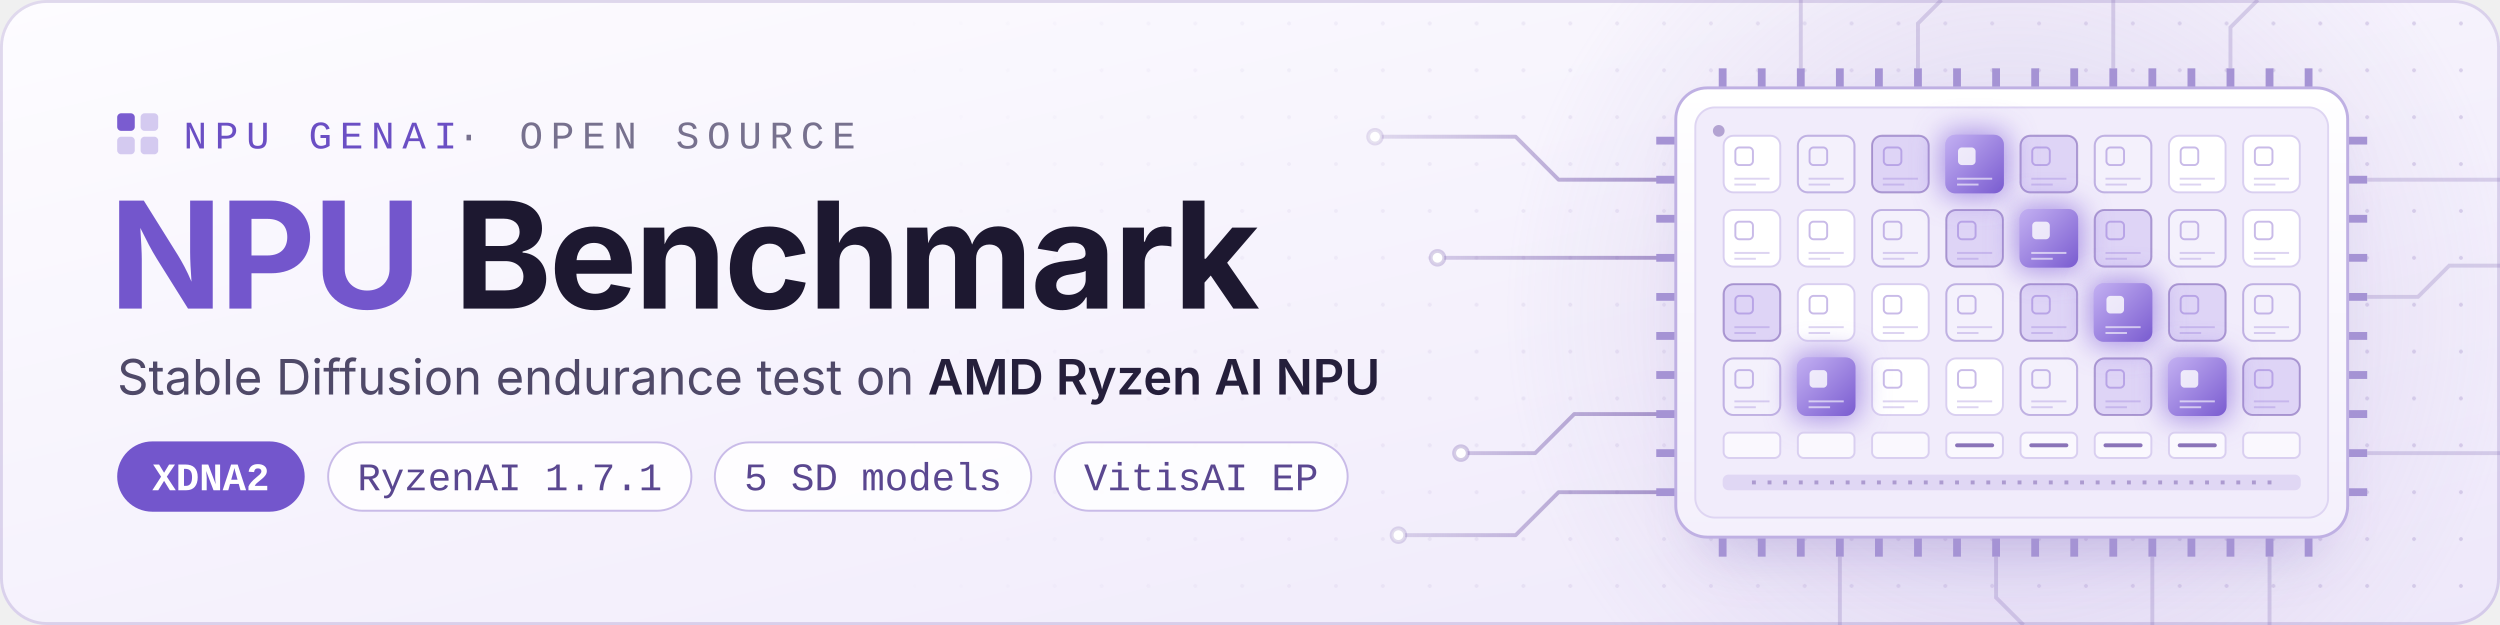
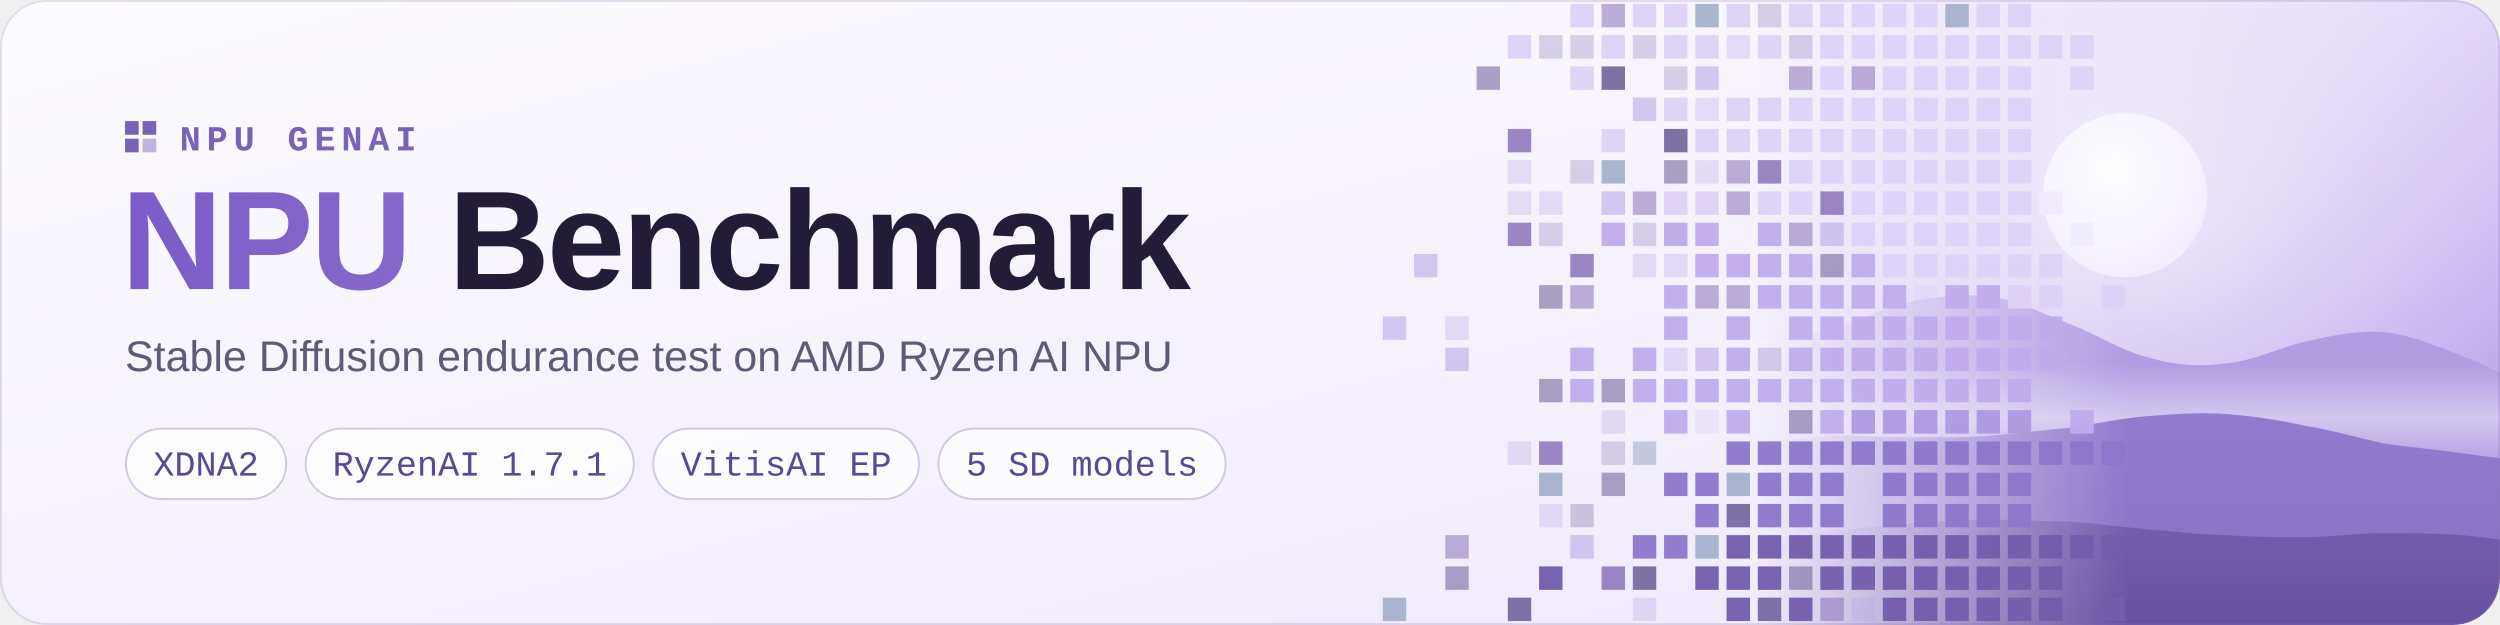
- <svg xmlns="http://www.w3.org/2000/svg" width="1280" height="320" viewBox="0 0 1280 320" role="img" aria-labelledby="title desc">
+ <svg xmlns="http://www.w3.org/2000/svg" width="1280" height="320" viewBox="0 0 1280 320" role="img" aria-labelledby="t d">
  <defs>
    <linearGradient id="bg" x1="0" y1="0" x2="1" y2="1">
-       <stop offset="0" stop-color="#fdfcff" />
-       <stop offset="1" stop-color="#eee8fa" />
+       <stop offset="0" stop-color="#fcfbff" />
+       <stop offset="1" stop-color="#efe9fb" />
    </linearGradient>
-     <radialGradient id="halo" cx="1030" cy="160" r="260" gradientUnits="userSpaceOnUse">
-       <stop offset="0" stop-color="#a18cd1" stop-opacity=".30" />
-       <stop offset="1" stop-color="#a18cd1" stop-opacity="0" />
-     </radialGradient>
-     <linearGradient id="trace" x1="640" y1="0" x2="848" y2="0" gradientUnits="userSpaceOnUse">
-       <stop offset="0" stop-color="#8a73b8" stop-opacity="0" />
-       <stop offset="1" stop-color="#8a73b8" stop-opacity=".7" />
-     </linearGradient>
-     <linearGradient id="hot" x1="0" y1="0" x2="1" y2="1">
-       <stop offset="0" stop-color="#c3b0f2" />
-       <stop offset="1" stop-color="#7a5cd0" />
-     </linearGradient>
-     <linearGradient id="pkg" x1="0" y1="0" x2="0" y2="1">
-       <stop offset="0" stop-color="#ffffff" />
-       <stop offset="1" stop-color="#f4f0fc" />
-     </linearGradient>
-     <pattern id="dots" width="24" height="24" patternUnits="userSpaceOnUse">
-       <circle cx="12" cy="12" r="1" fill="#8a73b8" />
-     </pattern>
-     <linearGradient id="fadeL" x1="0" y1="0" x2="1" y2="0">
-       <stop offset=".35" stop-color="#fff" stop-opacity="0" />
-       <stop offset="1" stop-color="#fff" stop-opacity="1" />
-     </linearGradient>
-     <mask id="dotMask">
-       <rect width="1280" height="320" fill="url(#fadeL)" />
-     </mask>
-     <filter id="blur" x="-80%" y="-80%" width="260%" height="260%">
-       <feGaussianBlur stdDeviation="7" />
-     </filter>
-     <filter id="shadow" x="-20%" y="-20%" width="140%" height="150%">
-       <feGaussianBlur stdDeviation="14" />
-     </filter>
    <clipPath id="card">
      <rect width="1280" height="320" rx="24" />
    </clipPath>
-     <g id="tile">
-       <rect x=".5" y=".5" width="29" height="29" rx="5" fill="#ffffff" stroke="#d9cff0" />
-       <rect x="6.5" y="6.5" width="9" height="9" rx="2" fill="none" stroke="#c9bbe8" />
-       <path d="M6 22.5h18M6 25.5h11" stroke="#ddd4f1" />
-     </g>
-     <g id="row">
-       <use href="#tile" />
-       <use href="#tile" x="38" />
-       <use href="#tile" x="76" />
-       <use href="#tile" x="114" />
-       <use href="#tile" x="152" />
-       <use href="#tile" x="190" />
-       <use href="#tile" x="228" />
-       <use href="#tile" x="266" />
-     </g>
-     <g id="on">
-       <rect x="-2" y="-2" width="34" height="34" rx="6" fill="#9b80e0" fill-opacity=".85" filter="url(#blur)" />
-       <rect width="30" height="30" rx="5" fill="url(#hot)" />
-       <rect x="6.5" y="6.5" width="9" height="9" rx="2" fill="#fff" fill-opacity=".8" />
-       <path d="M6 22.5h18M6 25.5h11" stroke="#fff" stroke-opacity=".6" />
-     </g>
-     <rect id="warm" x=".5" y=".5" width="29" height="29" rx="5" />
-     <rect id="mem" x=".5" y=".5" width="29" height="13" rx="3" fill="#faf8fe" stroke="#d9cff0" />
+     <linearGradient id="sky" x1="0" y1="0" x2="0" y2="230" gradientUnits="userSpaceOnUse">
+       <stop offset="0" stop-color="#e3d8fa" />
+       <stop offset="1" stop-color="#b7a1ea" />
+     </linearGradient>
+     <radialGradient id="glow" cx="1088" cy="100" r="212" gradientUnits="userSpaceOnUse">
+       <stop offset="0.20" stop-color="#ffffff" stop-opacity="0.55" />
+       <stop offset="1" stop-color="#ffffff" stop-opacity="0" />
+     </radialGradient>
+     <radialGradient id="moon" cx=".4" cy=".35" r=".75">
+       <stop offset="0" stop-color="#ffffff" />
+       <stop offset="1" stop-color="#f1ebff" />
+     </radialGradient>
+     <linearGradient id="far" x1="0" y1="150" x2="0" y2="320" gradientUnits="userSpaceOnUse">
+       <stop offset="0" stop-color="#b3a0e3" />
+       <stop offset="1" stop-color="#a691dc" />
+     </linearGradient>
+     <linearGradient id="mid" x1="0" y1="200" x2="0" y2="320" gradientUnits="userSpaceOnUse">
+       <stop offset="0" stop-color="#937dd0" />
+       <stop offset="1" stop-color="#8670c4" />
+     </linearGradient>
+     <linearGradient id="near" x1="0" y1="260" x2="0" y2="320" gradientUnits="userSpaceOnUse">
+       <stop offset="0" stop-color="#7660b0" />
+       <stop offset="1" stop-color="#6551a0" />
+     </linearGradient>
+     <linearGradient id="mist" x1="0" y1="0" x2="0" y2="1">
+       <stop offset="0" stop-color="#ffffff" stop-opacity="0" />
+       <stop offset=".5" stop-color="#ffffff" stop-opacity="0.45" />
+       <stop offset="1" stop-color="#ffffff" stop-opacity="0" />
+     </linearGradient>
+     <linearGradient id="reveal" x1="900" y1="0" x2="1090" y2="0" gradientUnits="userSpaceOnUse">
+       <stop offset="0" stop-color="#fff" stop-opacity="0" />
+       <stop offset="1" stop-color="#fff" />
+     </linearGradient>
+     <style>
+       .tw1 { animation: tw1 4.6s ease-in-out infinite }
+       .tw2 { animation: tw2 6.8s ease-in-out infinite }
+       .pulse { animation: pulse 9s ease-in-out infinite }
+       @keyframes tw1 { 50% { opacity: .35 } }
+       @keyframes tw2 { 50% { opacity: .45 } }
+       @keyframes pulse { 50% { opacity: .7 } }
+       @media (prefers-reduced-motion: reduce) { .tw1, .tw2, .pulse { animation: none } }
+     </style>
+     <mask id="resolve">
+       <rect width="1280" height="320" fill="url(#reveal)" />
+     </mask>
+     <linearGradient id="npu" x1="0" y1="0" x2="1" y2="0">
+       <stop offset="0" stop-color="#7b5cc9" />
+       <stop offset="1" stop-color="#a18cd1" />
+     </linearGradient>
  </defs>
  <g clip-path="url(#card)">
    <rect width="1280" height="320" fill="url(#bg)" />
-     <rect width="1280" height="320" fill="url(#dots)" opacity=".28" mask="url(#dotMask)" />
-     <circle cx="1030" cy="160" r="260" fill="url(#halo)" />
-     <g fill="none" stroke="url(#trace)" stroke-width="2" stroke-linecap="round" stroke-linejoin="round">
-       <path d="M848 92H798L776 70H704" />
-       <path d="M848 132H736" />
-       <path d="M848 212H806L786 232H748" />
-       <path d="M848 252H798L776 274H716" />
-       <circle cx="704" cy="70" r="3.5" fill="#fff" />
-       <circle cx="736" cy="132" r="3.5" fill="#fff" />
-       <circle cx="748" cy="232" r="3.5" fill="#fff" />
-       <circle cx="716" cy="274" r="3.5" fill="#fff" />
+     <g mask="url(#resolve)">
+       <rect x="640" width="640" height="320" fill="url(#sky)" />
+       <rect class="pulse" x="640" width="640" height="320" fill="url(#glow)" />
+       <circle cx="1088" cy="100" r="42" fill="url(#moon)" />
+       <path fill="url(#far)" d="M660 330V214C667 214 687 214 700 213C713 213 727 212 740 210C753 209 767 206 780 203C793 200 807 195 820 192C833 189 847 185 860 183C873 180 887 180 900 177C913 174 927 171 940 167C953 163 967 157 980 154C993 152 1007 150 1020 152C1033 154 1047 161 1060 166C1073 171 1087 180 1100 183C1113 187 1127 188 1140 186C1153 185 1167 178 1180 175C1193 172 1207 169 1220 170C1233 171 1247 177 1260 182C1273 187 1293 197 1300 200V330Z" />
+       <rect x="640" y="186" width="640" height="56" fill="url(#mist)" />
+       <path fill="url(#mid)" d="M660 330V252C667 252 687 252 700 252C713 252 727 251 740 251C753 250 767 250 780 248C793 247 807 245 820 242C833 240 847 237 860 234C873 231 887 228 900 226C913 225 927 224 940 223C953 223 967 224 980 224C993 224 1007 224 1020 223C1033 222 1047 220 1060 219C1073 217 1087 214 1100 213C1113 212 1127 211 1140 212C1153 213 1167 215 1180 218C1193 220 1207 224 1220 227C1233 229 1247 230 1260 232C1273 234 1293 236 1300 237V330Z" />
+       <path fill="url(#near)" d="M660 330V290C667 290 687 290 700 290C713 290 727 290 740 289C753 289 767 289 780 288C793 288 807 287 820 286C833 285 847 284 860 282C873 281 887 279 900 277C913 276 927 274 940 272C953 270 967 269 980 268C993 267 1007 266 1020 266C1033 266 1047 267 1060 267C1073 268 1087 270 1100 271C1113 272 1127 274 1140 274C1153 275 1167 275 1180 275C1193 275 1207 273 1220 273C1233 273 1247 273 1260 274C1273 275 1293 278 1300 279V330Z" />
    </g>
-     <g fill="none" stroke="#8a73b8" stroke-opacity=".28" stroke-width="2">
-       <path d="M922 35V0M982 35V12L994 0M1082 35V0M1142 35V14L1156 0" />
-       <path d="M942 285V320M1022 285V306L1036 320M1102 285V320M1162 285V320" />
-       <path d="M1212 92H1280M1212 152H1238L1254 136H1280M1212 232H1280" />
-     </g>
-     <g transform="translate(858 45)">
-       <rect x="12" y="22" width="320" height="216" rx="18" fill="#5b3fa6" opacity=".22" filter="url(#shadow)" />
-       <g stroke="#a593d4" stroke-width="10" stroke-dasharray="4 16">
-         <path d="M-5 25V209M349 25V209M22 -5H326M22 235H326" />
+     <g fill="none" stroke-width="12">
+       <path stroke="#735dad" stroke-opacity="0.95" d="M788 296h12m68 0h12m4 -16h12m-12 16h12m-12 16h12m4 -32h12m-12 16h12m4 -16h12m-12 32h12m4 -32h12m-12 16h12m4 -16h12m-12 16h12m4 -16h12m-12 16h12m-12 16h12m4 -32h12m-12 16h12m-12 16h12m4 -32h12m-12 16h12m-12 16h12m4 -32h12m-12 16h12m-12 16h12m4 -32h12m-12 16h12m-12 16h12m4 -32h12m-12 16h12m-12 16h12m4 -32h12m4 0h12m-12 32h12" />
+       <path stroke="#8a73b8" stroke-opacity="0.55" d="M948 40h12" />
+       <path stroke="#8d77cb" stroke-opacity="0.95" d="M836 280h12m4 -32h12m-12 32h12m4 -32h12m-12 16h12m4 -32h12m4 0h12m-12 16h12m-12 16h12m4 -32h12m-12 16h12m-12 16h12m4 -32h12m-12 16h12m-12 16h12m4 -32h12m4 0h12m-12 16h12m-12 16h12m4 -32h12m-12 16h12m-12 16h12m4 -32h12m-12 16h12m-12 16h12m4 -32h12m-12 16h12m-12 16h12m4 -32h12m-12 16h12m-12 16h12m4 -32h12m4 0h12m4 0h12" />
+       <path stroke="#9eaac8" stroke-opacity="0.85" d="M996 8h12" />
+       <path stroke="#af9be1" stroke-opacity="0.95" d="M948 216h12m4 0h12m4 0h12m4 0h12m4 0h12m4 0h12" />
+       <path stroke="#b5a2e6" stroke-opacity="0.3" d="M948 312h12" />
+       <path stroke="#c0aced" stroke-opacity="0.95" d="M804 184h12m-12 16h12m4 -80h12m4 64h12m-12 16h12m4 -48h12m-12 16h12m-12 32h12m-12 16h12m4 -96h12m-12 16h12m-12 64h12m4 -64h12m-12 32h12m-12 16h12m-12 16h12m-12 16h12m4 -96h12m-12 16h12m-12 16h12m-12 48h12m4 -64h12m-12 16h12m-12 16h12m-12 16h12m-12 16h12m4 -48h12m-12 16h12m-12 16h12m-12 16h12m-12 16h12m4 -80h12m-12 16h12m-12 16h12m-12 16h12m-12 16h12m4 -48h12m-12 16h12m-12 16h12m-12 16h12m4 -32h12m-12 16h12m-12 16h12m4 -48h12m-12 16h12m-12 16h12m-12 16h12m4 -48h12m-12 16h12m-12 16h12m-12 16h12m4 -32h12m-12 16h12m-12 16h12m4 -32h12m-12 16h12m4 32h12" />
+       <path stroke="#d6caf3" stroke-opacity="0.3" d="M948 264h12m20 -112h12" />
+       <path stroke="#ded2f8" stroke-opacity="0.95" d="M772 24h12m20 -16h12m-12 32h12m4 -16h12m-12 48h12m4 -64h12m4 0h12m-12 16h12m-12 32h12m-12 48h12m4 -80h12m-12 48h12m-12 32h12m4 -96h12m-12 48h12m-12 16h12m4 -48h12m-12 32h12m-12 16h12m-12 32h12m4 -96h12m-12 48h12m-12 16h12m-12 16h12m-12 16h12m4 -96h12m-12 16h12m-12 16h12m-12 16h12m-12 16h12m-12 16h12m4 -80h12m-12 16h12m-12 32h12m-12 16h12m-12 16h12m-12 16h12m-12 16h12m4 -112h12m-12 16h12m-12 16h12m-12 16h12m-12 16h12m-12 16h12m-12 16h12m-12 16h12m-12 16h12m4 -128h12m-12 16h12m-12 16h12m-12 16h12m-12 16h12m-12 16h12m-12 16h12m-12 16h12m-12 16h12m4 -112h12m-12 16h12m-12 16h12m-12 16h12m-12 16h12m-12 16h12m-12 16h12m-12 16h12m4 -128h12m-12 16h12m-12 16h12m-12 16h12m-12 16h12m-12 16h12m-12 16h12m-12 16h12m-12 16h12m4 -128h12m-12 16h12m-12 16h12m-12 16h12m-12 16h12m-12 16h12m-12 16h12m-12 16h12m-12 16h12m-12 16h12m4 -128h12m-12 112h12m-12 16h12m4 -128h12m-12 16h12m4 112h12" />
+       <path stroke="#f1ebff" stroke-opacity="0.95" d="M1044 104h12m4 16h12" />
+       <g class="tw1">
+         <path stroke="#6b5b95" stroke-opacity="0.55" d="M756 40h12m20 112h12m20 48h12m-12 48h12m20 -160h12m52 128h12m-12 80h12" />
+         <path stroke="#6b5b95" stroke-opacity="0.85" d="M772 312h12m36 -272h12m20 32h12" />
+         <path stroke="#8a73b8" stroke-opacity="0.3" d="M916 24h12" />
+         <path stroke="#8a73b8" stroke-opacity="0.55" d="M804 152h12m4 -144h12m4 96h12m20 48h12m4 -48h12m-12 48h12" />
+         <path stroke="#8a73b8" stroke-opacity="0.85" d="M788 232h12m4 -96h12" />
+         <path stroke="#9eaac8" stroke-opacity="0.85" d="M820 88h12m52 160h12" />
+         <path stroke="#b5a2e6" stroke-opacity="0.3" d="M772 88h12m-12 16h12m52 32h12m-12 176h12m36 -288h12" />
+         <path stroke="#b5a2e6" stroke-opacity="0.55" d="M708 168h12m4 -32h12m4 48h12m68 -80h12m36 80h12" />
      </g>
-       <rect width="344" height="230" rx="16" fill="url(#pkg)" stroke="#bfb0e3" stroke-width="1.5" />
-       <rect x="10" y="10" width="324" height="210" rx="10" fill="#f1ecfb" stroke="#ded5f2" />
-       <circle cx="22" cy="22" r="3" fill="#8a73b8" opacity=".6" />
-       <g transform="translate(24 24)">
-         <use href="#row" />
-         <use href="#row" y="38" />
-         <use href="#row" y="76" />
-         <use href="#row" y="114" />
-         <g fill="#8f6fe0" fill-opacity=".1" stroke="#a18cd1" stroke-opacity=".4">
-           <rect x="38.5" y=".5" width="29" height="29" rx="5" />
-           <rect x="190.5" y=".5" width="29" height="29" rx="5" />
-           <rect x="76.5" y="38.5" width="29" height="29" rx="5" />
-           <rect x="228.5" y="38.5" width="29" height="29" rx="5" />
-           <rect x="114.5" y="76.5" width="29" height="29" rx="5" />
-           <rect x="266.5" y="76.5" width="29" height="29" rx="5" />
-           <rect x="152.5" y="114.5" width="29" height="29" rx="5" />
-           <rect x=".5" y="114.5" width="29" height="29" rx="5" />
-         </g>
-         <g fill="#8f6fe0" fill-opacity=".3" stroke="#8a73b8" stroke-opacity=".55">
-           <use href="#warm" x="76" />
-           <use href="#warm" x="152" />
-           <use href="#warm" x="114" y="38" />
-           <use href="#warm" x="190" y="38" />
-           <use href="#warm" x="152" y="76" />
-           <use href="#warm" x="228" y="76" />
-           <use href="#warm" x="190" y="114" />
-           <use href="#warm" x="266" y="114" />
-           <use href="#warm" y="76" />
-         </g>
-         <use href="#on" x="114">
-           <animate attributeName="opacity" values="1;.6;1" dur="3.6s" repeatCount="indefinite" />
-         </use>
-         <use href="#on" x="152" y="38">
-           <animate attributeName="opacity" values="1;.6;1" dur="3.6s" begin=".45s" repeatCount="indefinite" />
-         </use>
-         <use href="#on" x="190" y="76">
-           <animate attributeName="opacity" values="1;.6;1" dur="3.6s" begin=".9s" repeatCount="indefinite" />
-         </use>
-         <use href="#on" x="228" y="114">
-           <animate attributeName="opacity" values="1;.6;1" dur="3.6s" begin="1.35s" repeatCount="indefinite" />
-         </use>
-         <use href="#on" x="38" y="114">
-           <animate attributeName="opacity" values="1;.6;1" dur="3.6s" begin="1.8s" repeatCount="indefinite" />
-         </use>
-         <g transform="translate(0 152)">
-           <use href="#mem" />
-           <use href="#mem" x="38" />
-           <use href="#mem" x="76" />
-           <use href="#mem" x="114" />
-           <use href="#mem" x="152" />
-           <use href="#mem" x="190" />
-           <use href="#mem" x="228" />
-           <use href="#mem" x="266" />
-           <path d="M120 7h18M158 7h18M196 7h18M234 7h18" stroke="#8a73b8" stroke-width="2" stroke-linecap="round" />
-         </g>
-         <rect y="174" width="296" height="8" rx="3" fill="#e0d7f4" />
-         <path d="M15 178H281" stroke="#8a73b8" stroke-opacity=".6" stroke-width="2" stroke-dasharray="2 6" />
-       </g>
-     </g>
-     <g font-family="'JetBrains Mono', 'SFMono-Regular', Consolas, 'Liberation Mono', Menlo, monospace">
-       <g transform="translate(60 58)">
-         <rect width="9" height="9" rx="2" fill="#7a5cd0" />
-         <rect x="12" width="9" height="9" rx="2" fill="#7a5cd0" fill-opacity=".3" />
-         <rect y="12" width="9" height="9" rx="2" fill="#7a5cd0" fill-opacity=".3" />
-         <rect x="12" y="12" width="9" height="9" rx="2" fill="#7a5cd0" fill-opacity=".3" />
-       </g>
-       <text x="94" y="76" font-size="20" letter-spacing="4" fill="#6b4fc4">NPU GENAI<tspan fill="#77718e"> · OPEN SOURCE</tspan>
-       </text>
-     </g>
-     <g font-family="Inter, -apple-system, BlinkMacSystemFont, 'Segoe UI', 'Helvetica Neue', Arial, sans-serif">
-       <text x="56" y="158" font-size="76" font-weight="700" letter-spacing="-1.5" fill="#1d1830">
-         <tspan fill="#7356cc">NPU</tspan> Benchmark</text>
-       <text x="60" y="202" font-size="25" fill="#4f4968">Stable Diffusion endurance test on <tspan fill="#251f3b" font-weight="600">AMD Ryzen AI NPU</tspan>
-       </text>
-     </g>
-     <g font-family="'JetBrains Mono', 'SFMono-Regular', Consolas, 'Liberation Mono', Menlo, monospace" font-size="20" text-anchor="middle">
-       <rect x="60" y="226" width="96" height="36" rx="18" fill="#7356cc" />
-       <text x="108" y="251" font-weight="700" fill="#ffffff">XDNA2</text>
-       <g fill="#ffffff" fill-opacity=".85" stroke="#c9bbe8">
-         <rect x="168" y="226.5" width="186" height="35" rx="17.5" />
-         <rect x="366" y="226.5" width="162" height="35" rx="17.5" />
-         <rect x="540" y="226.5" width="150" height="35" rx="17.5" />
-       </g>
-       <g fill="#5a4790">
-         <text x="261" y="251">RyzenAI 1.7.1</text>
-         <text x="447" y="251">5 SD models</text>
-         <text x="615" y="251">VitisAI EP</text>
+       <g class="tw2">
+         <path stroke="#6b5b95" stroke-opacity="0.3" d="M804 264h12" />
+         <path stroke="#6b5b95" stroke-opacity="0.55" d="M740 296h12m36 -96h12m132 -64h12" />
+         <path stroke="#6b5b95" stroke-opacity="0.85" d="M836 296h12m36 -32h12m4 48h12" />
+         <path stroke="#8a73b8" stroke-opacity="0.3" d="M788 24h12m-12 96h12m4 -96h12m-12 64h12m4 144h12m4 -208h12m-12 96h12m4 -80h12m36 -32h12m-12 176h12" />
+         <path stroke="#8a73b8" stroke-opacity="0.55" d="M740 280h12m132 -192h12m20 -48h12m-12 80h12m4 192h12" />
+         <path stroke="#8a73b8" stroke-opacity="0.85" d="M772 72h12m-12 48h12m36 176h12m68 -208h12m20 16h12" />
+         <path stroke="#9eaac8" stroke-opacity="0.55" d="M836 232h12" />
+         <path stroke="#9eaac8" stroke-opacity="0.85" d="M708 312h12m68 -64h12m68 -240h12m-12 272h12" />
+         <path stroke="#b5a2e6" stroke-opacity="0.3" d="M740 168h12m20 64h12m4 -128h12m-12 160h12m20 -48h12m20 -80h12m-12 48h12m4 -128h12m-12 32h12" />
+         <path stroke="#b5a2e6" stroke-opacity="0.55" d="M804 280h12m20 -224h12m20 -16h12m52 80h12" />
+         <path stroke="#b5a2e6" stroke-opacity="0.85" d="M852 120h12" />
+         <path stroke="#d6caf3" stroke-opacity="0.3" d="M868 216h12" />
      </g>
    </g>
  </g>
-   <rect x=".75" y=".75" width="1278.5" height="318.5" rx="23.25" fill="none" stroke="#8a73b8" stroke-opacity=".25" stroke-width="1.5" />
+   <rect x=".5" y=".5" width="1279" height="319" rx="23.5" fill="none" stroke="#8a73b8" stroke-opacity="0.22" />
+   <g font-family="'SFMono-Regular', Consolas, 'Liberation Mono', Menlo, monospace" font-size="18" font-weight="600" letter-spacing="3" fill="#7a62b8">
+     <path fill="#7a62b8" d="M64 62h7v7h-7zM73 62h7v7h-7zM64 71h7v7h-7z" />
+     <path fill="#7a62b8" fill-opacity=".45" d="M73 71h7v7h-7z" />
+     <text x="92" y="77">NPU GENAI</text>
+   </g>
+   <text x="62" y="148" font-family="-apple-system, BlinkMacSystemFont, 'Segoe UI', 'Helvetica Neue', Arial, sans-serif" font-size="72" font-weight="700" letter-spacing="-1.5" fill="#221c38">
+     <tspan fill="url(#npu)">NPU</tspan> Benchmark</text>
+   <text x="64" y="190" font-family="-apple-system, BlinkMacSystemFont, 'Segoe UI', 'Helvetica Neue', Arial, sans-serif" font-size="22" fill="#5f5a78">Stable Diffusion endurance test on AMD Ryzen AI NPU</text>
+   <g font-family="'SFMono-Regular', Consolas, 'Liberation Mono', Menlo, monospace" font-size="18" font-weight="500" text-anchor="middle">
+     <g fill="#ffffff" fill-opacity="0.75" stroke="#8a73b8" stroke-opacity="0.35">
+       <rect x="64.5" y="219.5" width="82" height="36" rx="18" />
+       <rect x="156.5" y="219.5" width="168" height="36" rx="18" />
+       <rect x="334.5" y="219.5" width="136" height="36" rx="18" />
+       <rect x="480.5" y="219.5" width="147" height="36" rx="18" />
+     </g>
+     <g fill="#5a4892">
+       <text x="105.5" y="243.5">XDNA2</text>
+       <text x="240.5" y="243.5">RyzenAI 1.7.1</text>
+       <text x="402.5" y="243.5">VitisAI EP</text>
+       <text x="554" y="243.5">5 SD models</text>
+     </g>
+   </g>
</svg>
